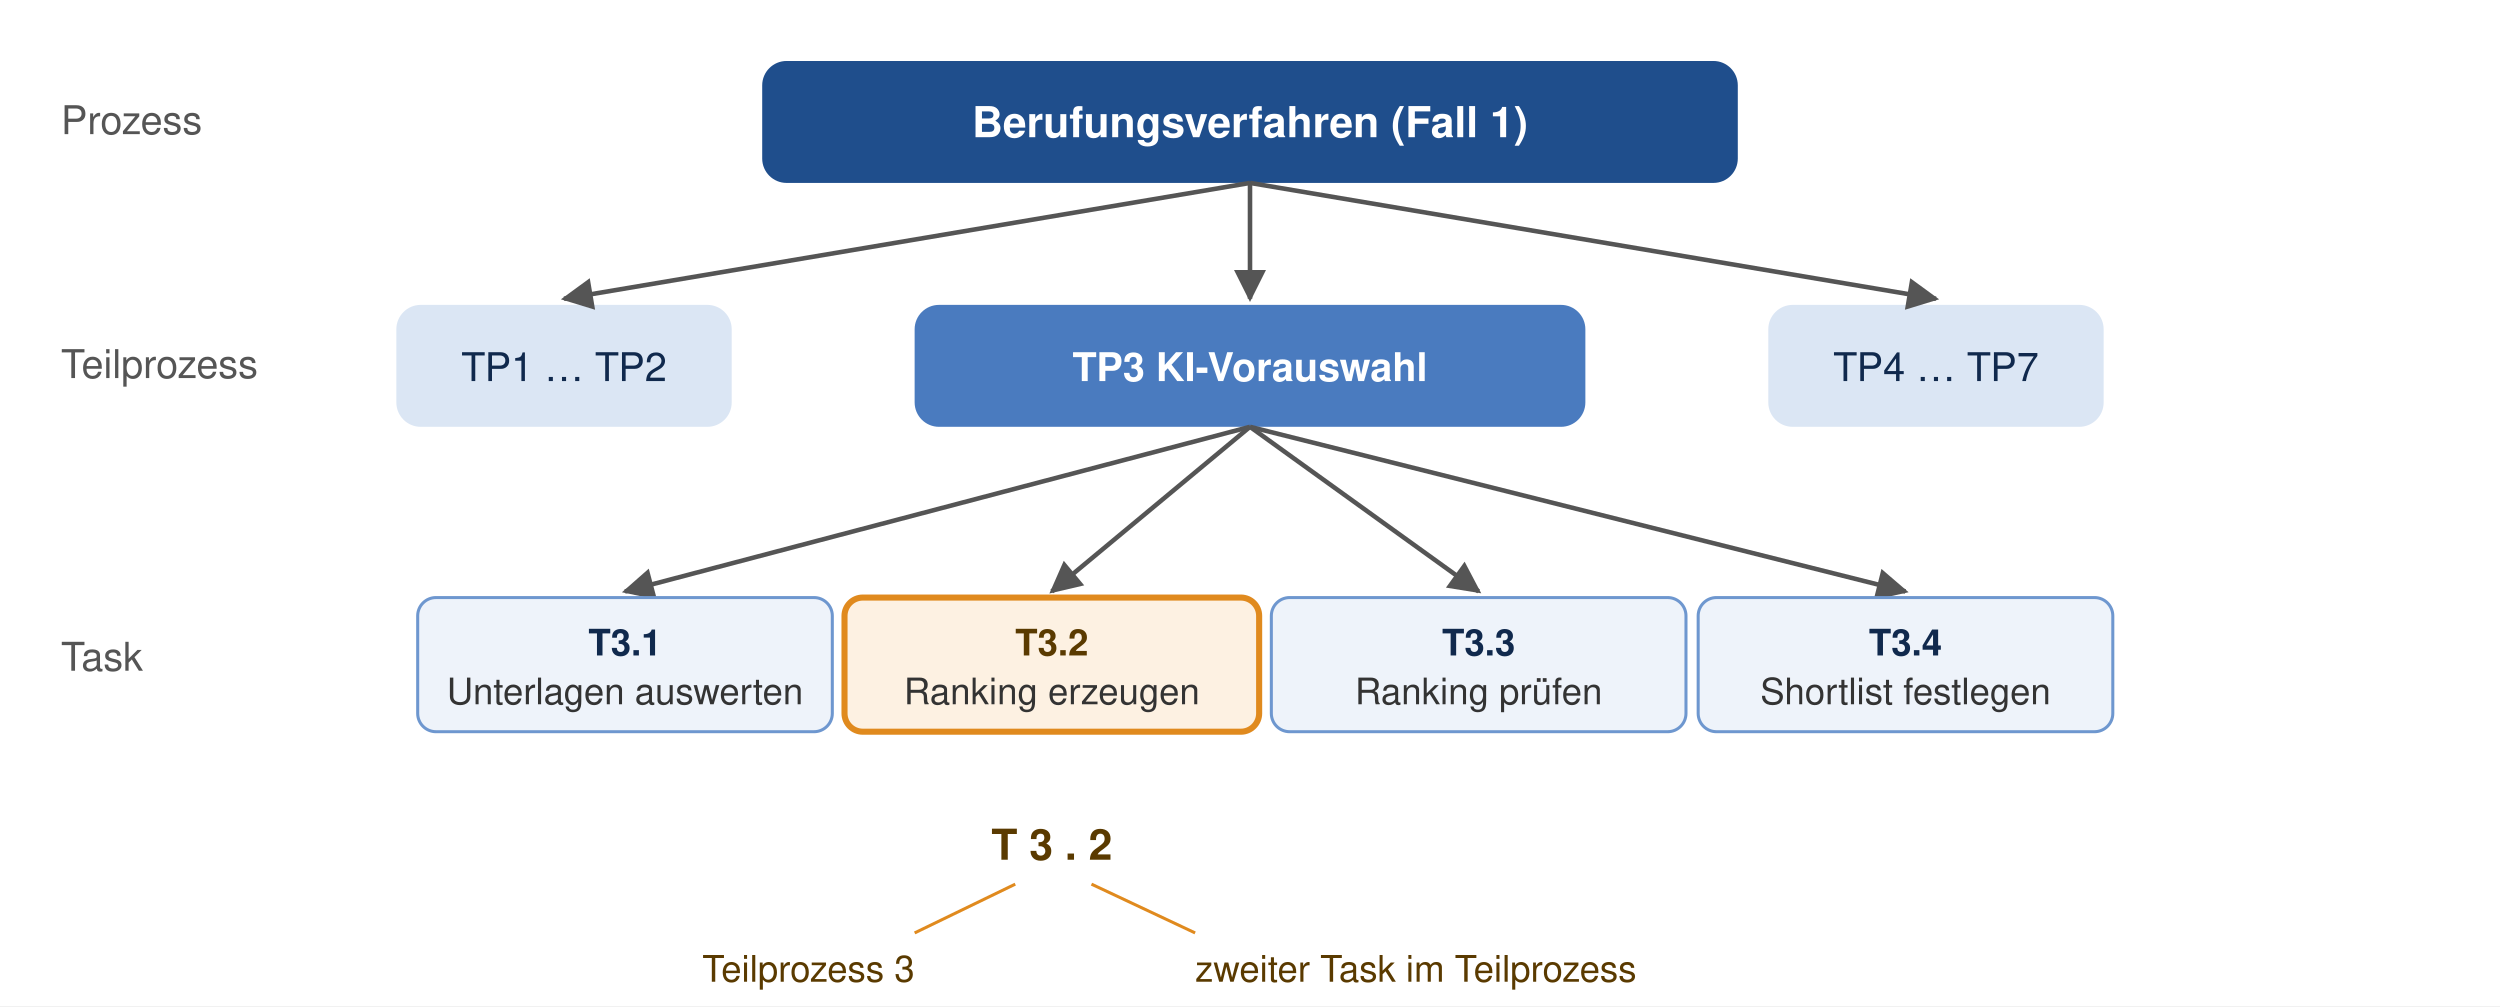
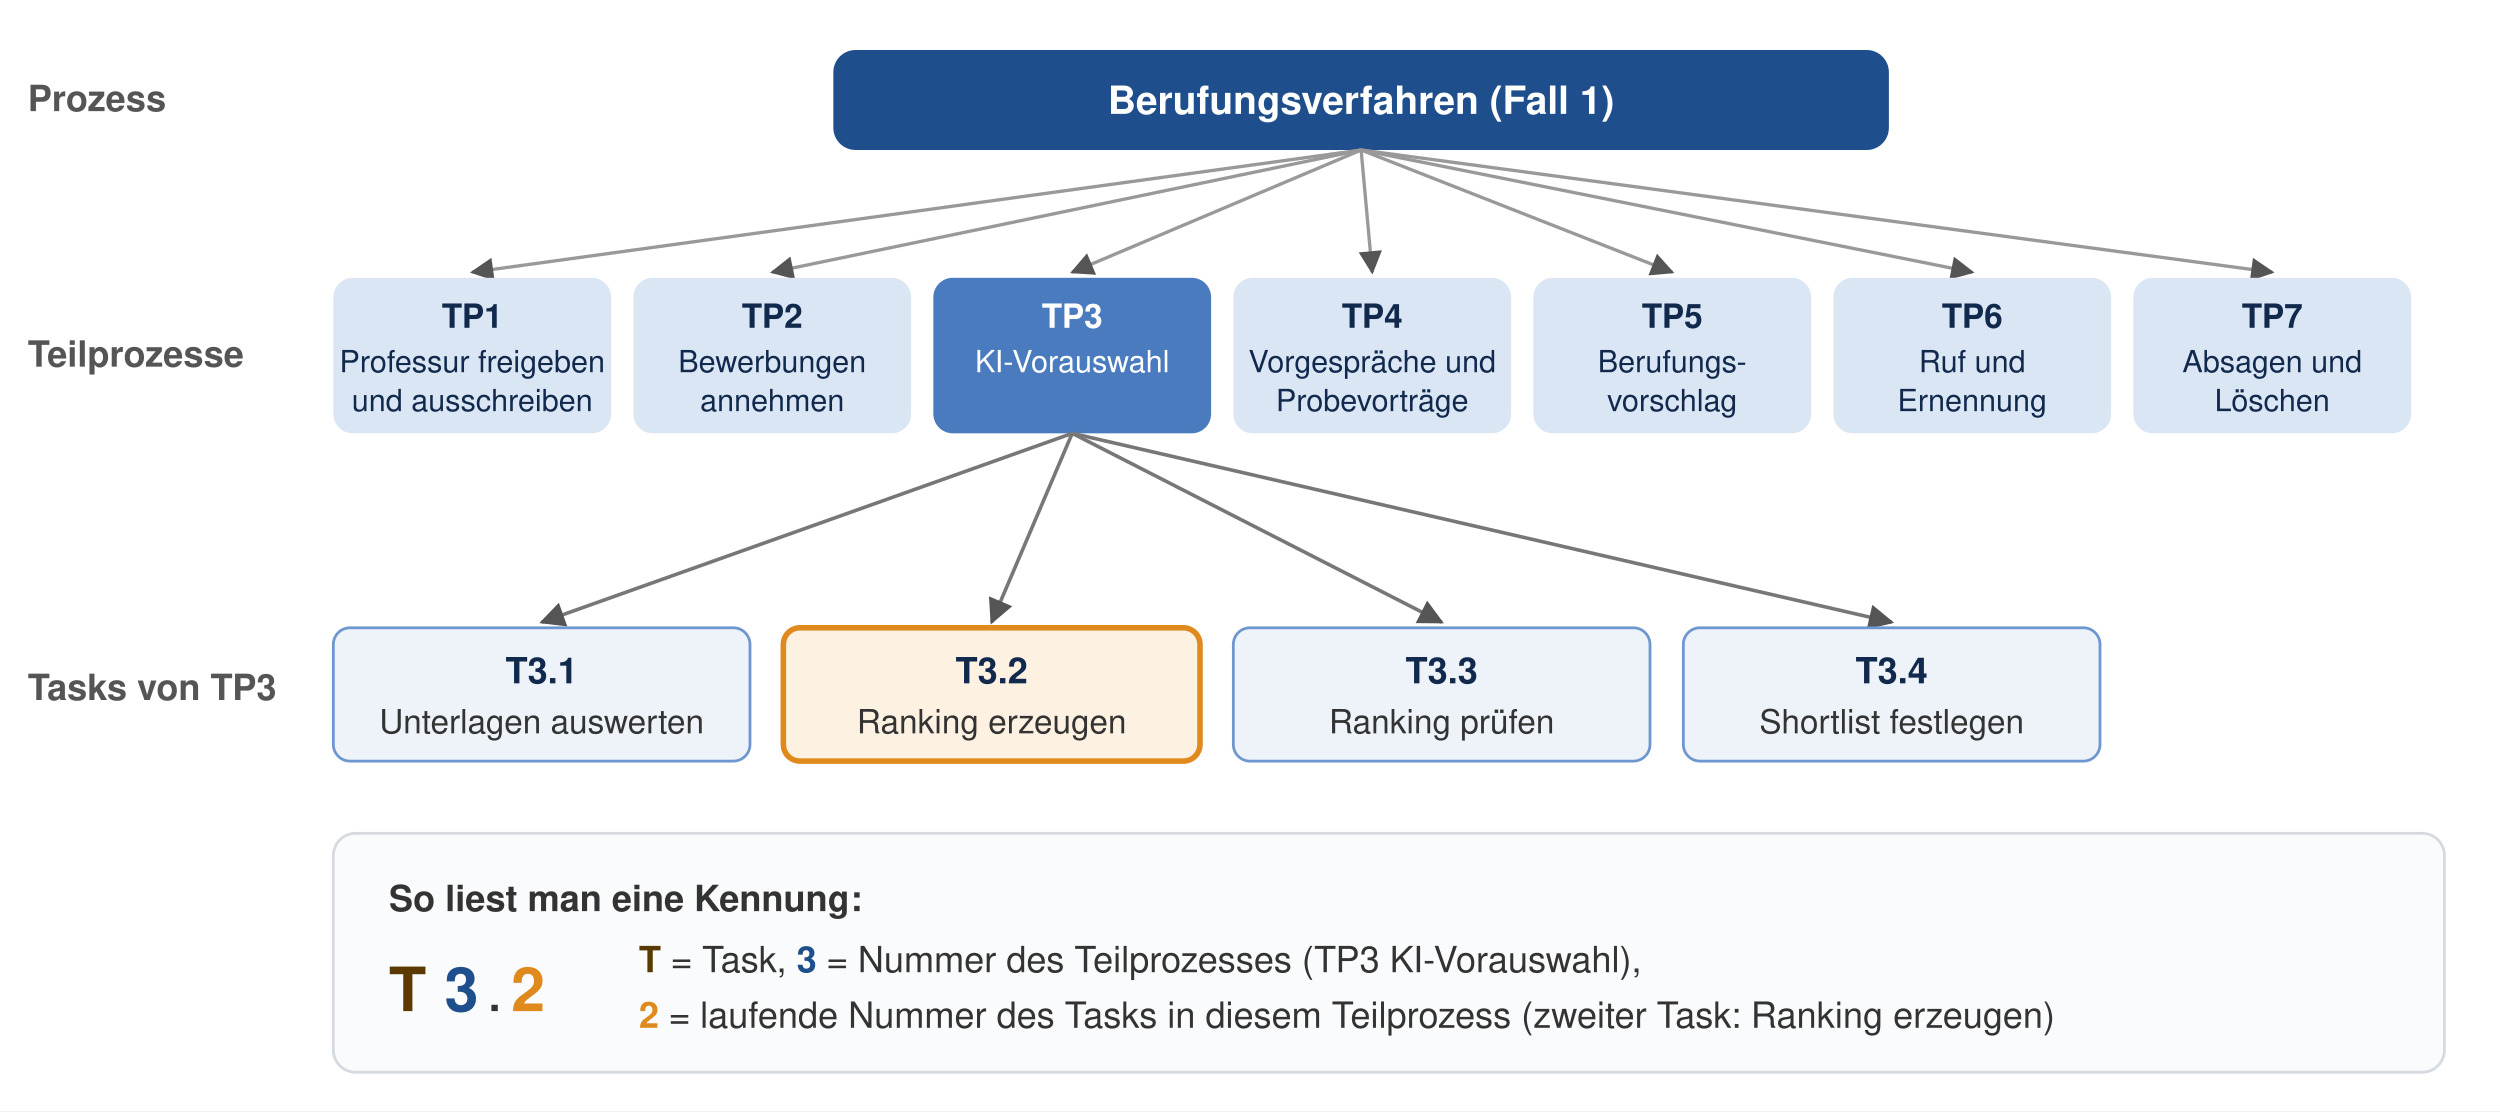
- <svg xmlns="http://www.w3.org/2000/svg" width="820" height="330" viewBox="0 0 820 330" font-family="Helvetica, Arial, sans-serif">
+ <svg xmlns="http://www.w3.org/2000/svg" width="900" height="400" viewBox="0 0 900 400" font-family="Helvetica, Arial, sans-serif">
  <defs>
    <marker id="a" viewBox="0 0 10 10" refX="9" refY="5" markerWidth="7" markerHeight="7" orient="auto">
      <path d="M0,0 L10,5 L0,10 z" fill="#555" />
    </marker>
  </defs>
-   <rect width="820" height="330" fill="#fff" />
-   <g font-size="13" fill="#555">
-     <text x="20" y="44">Prozess</text>
-     <text x="20" y="124">Teilprozess</text>
-     <text x="20" y="220">Task</text>
+   <rect width="900" height="400" fill="#fff" />
+   <g font-size="13" fill="#555" font-weight="bold">
+     <text x="10" y="40">Prozess</text>
+     <text x="10" y="132">Teilprozesse</text>
+     <text x="10" y="252">Tasks von TP3</text>
  </g>
-   <rect x="250" y="20" width="320" height="40" rx="8" fill="#1f4e8c" />
-   <text x="410" y="45" font-size="14" fill="#fff" text-anchor="middle" font-weight="bold">Berufungsverfahren (Fall 1)</text>
-   <g font-size="13" text-anchor="middle">
-     <rect x="130" y="100" width="110" height="40" rx="8" fill="#dbe6f4" />
-     <text x="185" y="125" fill="#10294d">TP1 … TP2</text>
-     <rect x="300" y="100" width="220" height="40" rx="8" fill="#4a7bbf" />
-     <text x="410" y="125" fill="#fff" font-weight="bold">TP3 KI-Vorauswahl</text>
-     <rect x="580" y="100" width="110" height="40" rx="8" fill="#dbe6f4" />
-     <text x="635" y="125" fill="#10294d">TP4 … TP7</text>
-   </g>
-   <g stroke="#555" stroke-width="1.5" fill="none">
-     <line x1="410" y1="60" x2="185" y2="98" marker-end="url(#a)" />
-     <line x1="410" y1="60" x2="410" y2="98" marker-end="url(#a)" />
-     <line x1="410" y1="60" x2="635" y2="98" marker-end="url(#a)" />
-     <line x1="410" y1="140" x2="205" y2="194" marker-end="url(#a)" />
-     <line x1="410" y1="140" x2="345" y2="194" marker-end="url(#a)" />
-     <line x1="410" y1="140" x2="485" y2="194" marker-end="url(#a)" />
-     <line x1="410" y1="140" x2="625" y2="194" marker-end="url(#a)" />
-   </g>
-   <g font-size="12" text-anchor="middle">
-     <rect x="137" y="196" width="136" height="44" rx="6" fill="#eef3fa" stroke="#6e97cf" />
-     <text x="205" y="215" font-weight="bold" fill="#10294d">T3.1</text>
-     <text x="205" y="231" fill="#333">Unterlagen auswerten</text>
-     <rect x="277" y="196" width="136" height="44" rx="6" fill="#fdf1e2" stroke="#e08a1e" stroke-width="2" />
-     <text x="345" y="215" font-weight="bold" fill="#5a3a00">T3.2</text>
-     <text x="345" y="231" fill="#333">Ranking erzeugen</text>
-     <rect x="417" y="196" width="136" height="44" rx="6" fill="#eef3fa" stroke="#6e97cf" />
-     <text x="485" y="215" font-weight="bold" fill="#10294d">T3.3</text>
-     <text x="485" y="231" fill="#333">Ranking prüfen</text>
-     <rect x="557" y="196" width="136" height="44" rx="6" fill="#eef3fa" stroke="#6e97cf" />
-     <text x="625" y="215" font-weight="bold" fill="#10294d">T3.4</text>
-     <text x="625" y="231" fill="#333">Shortlist festlegen</text>
-   </g>
-   <g font-size="14" fill="#5a3a00">
-     <text x="345" y="282" text-anchor="middle" font-weight="bold">T 3 . 2</text>
-     <line x1="333" y1="290" x2="300" y2="306" stroke="#e08a1e" />
-     <line x1="358" y1="290" x2="392" y2="306" stroke="#e08a1e" />
-     <text x="300" y="322" font-size="12" text-anchor="end">Teilprozess 3</text>
-     <text x="392" y="322" font-size="12">zweiter Task im Teilprozess</text>
-   </g>
+   <rect x="300" y="18" width="380" height="36" rx="8" fill="#1f4e8c" />
+   <text x="490" y="41" font-size="14" fill="#fff" text-anchor="middle" font-weight="bold">Berufungsverfahren (Fall 1)</text>
+   <line x1="490" y1="54" x2="170.0" y2="98" stroke="#999" stroke-width="1.2" marker-end="url(#a)" />
+   <rect x="120" y="100" width="100" height="56" rx="7" fill="#dbe6f4" />
+   <text x="170.0" y="118" font-size="12" fill="#10294d" text-anchor="middle" font-weight="bold">TP1</text>
+   <text x="170.0" y="134" font-size="11" fill="#10294d" text-anchor="middle">Professur freigeben</text>
+   <text x="170.0" y="148" font-size="11" fill="#10294d" text-anchor="middle">und ausschreiben</text>
+   <line x1="490" y1="54" x2="278.0" y2="98" stroke="#999" stroke-width="1.2" marker-end="url(#a)" />
+   <rect x="228" y="100" width="100" height="56" rx="7" fill="#dbe6f4" />
+   <text x="278.0" y="118" font-size="12" fill="#10294d" text-anchor="middle" font-weight="bold">TP2</text>
+   <text x="278.0" y="134" font-size="11" fill="#10294d" text-anchor="middle">Bewerbungen</text>
+   <text x="278.0" y="148" font-size="11" fill="#10294d" text-anchor="middle">annehmen</text>
+   <line x1="490" y1="54" x2="386.0" y2="98" stroke="#999" stroke-width="1.2" marker-end="url(#a)" />
+   <rect x="336" y="100" width="100" height="56" rx="7" fill="#4a7bbf" />
+   <text x="386.0" y="118" font-size="12" fill="#fff" text-anchor="middle" font-weight="bold">TP3</text>
+   <text x="386.0" y="134" font-size="11" fill="#fff" text-anchor="middle">KI-Vorauswahl</text>
+   <line x1="490" y1="54" x2="494.0" y2="98" stroke="#999" stroke-width="1.2" marker-end="url(#a)" />
+   <rect x="444" y="100" width="100" height="56" rx="7" fill="#dbe6f4" />
+   <text x="494.0" y="118" font-size="12" fill="#10294d" text-anchor="middle" font-weight="bold">TP4</text>
+   <text x="494.0" y="134" font-size="11" fill="#10294d" text-anchor="middle">Vorgespräche und</text>
+   <text x="494.0" y="148" font-size="11" fill="#10294d" text-anchor="middle">Probevorträge</text>
+   <line x1="490" y1="54" x2="602.0" y2="98" stroke="#999" stroke-width="1.2" marker-end="url(#a)" />
+   <rect x="552" y="100" width="100" height="56" rx="7" fill="#dbe6f4" />
+   <text x="602.0" y="118" font-size="12" fill="#10294d" text-anchor="middle" font-weight="bold">TP5</text>
+   <text x="602.0" y="134" font-size="11" fill="#10294d" text-anchor="middle">Berufungs-</text>
+   <text x="602.0" y="148" font-size="11" fill="#10294d" text-anchor="middle">vorschlag</text>
+   <line x1="490" y1="54" x2="710.0" y2="98" stroke="#999" stroke-width="1.2" marker-end="url(#a)" />
+   <rect x="660" y="100" width="100" height="56" rx="7" fill="#dbe6f4" />
+   <text x="710.0" y="118" font-size="12" fill="#10294d" text-anchor="middle" font-weight="bold">TP6</text>
+   <text x="710.0" y="134" font-size="11" fill="#10294d" text-anchor="middle">Ruf und</text>
+   <text x="710.0" y="148" font-size="11" fill="#10294d" text-anchor="middle">Ernennung</text>
+   <line x1="490" y1="54" x2="818.0" y2="98" stroke="#999" stroke-width="1.2" marker-end="url(#a)" />
+   <rect x="768" y="100" width="100" height="56" rx="7" fill="#dbe6f4" />
+   <text x="818.0" y="118" font-size="12" fill="#10294d" text-anchor="middle" font-weight="bold">TP7</text>
+   <text x="818.0" y="134" font-size="11" fill="#10294d" text-anchor="middle">Absagen und</text>
+   <text x="818.0" y="148" font-size="11" fill="#10294d" text-anchor="middle">Löschen</text>
+   <line x1="386.0" y1="156" x2="195.0" y2="224" stroke="#777" stroke-width="1.3" marker-end="url(#a)" />
+   <rect x="120" y="226" width="150" height="48" rx="6" fill="#eef3fa" stroke="#6e97cf" />
+   <text x="195.0" y="246" font-size="13" text-anchor="middle" font-weight="bold" fill="#10294d">T3.1</text>
+   <text x="195.0" y="264" font-size="12" text-anchor="middle" fill="#333">Unterlagen auswerten</text>
+   <line x1="386.0" y1="156" x2="357.0" y2="224" stroke="#777" stroke-width="1.3" marker-end="url(#a)" />
+   <rect x="282" y="226" width="150" height="48" rx="6" fill="#fdf1e2" stroke="#e08a1e" stroke-width="2" />
+   <text x="357.0" y="246" font-size="13" text-anchor="middle" font-weight="bold" fill="#10294d">T3.2</text>
+   <text x="357.0" y="264" font-size="12" text-anchor="middle" fill="#333">Ranking erzeugen</text>
+   <line x1="386.0" y1="156" x2="519.0" y2="224" stroke="#777" stroke-width="1.3" marker-end="url(#a)" />
+   <rect x="444" y="226" width="150" height="48" rx="6" fill="#eef3fa" stroke="#6e97cf" />
+   <text x="519.0" y="246" font-size="13" text-anchor="middle" font-weight="bold" fill="#10294d">T3.3</text>
+   <text x="519.0" y="264" font-size="12" text-anchor="middle" fill="#333">Ranking prüfen</text>
+   <line x1="386.0" y1="156" x2="681.0" y2="224" stroke="#777" stroke-width="1.3" marker-end="url(#a)" />
+   <rect x="606" y="226" width="150" height="48" rx="6" fill="#eef3fa" stroke="#6e97cf" />
+   <text x="681.0" y="246" font-size="13" text-anchor="middle" font-weight="bold" fill="#10294d">T3.4</text>
+   <text x="681.0" y="264" font-size="12" text-anchor="middle" fill="#333">Shortlist festlegen</text>
+   <rect x="120" y="300" width="760" height="86" rx="8" fill="#fafbfc" stroke="#d5d9e0" />
+   <text x="140" y="328" font-size="13" fill="#333" font-weight="bold">So liest man eine Kennung:</text>
+   <text x="140" y="364" font-size="22" fill="#5a3a00" font-weight="bold">T</text>
+   <text x="160" y="364" font-size="22" fill="#1f4e8c" font-weight="bold">3</text>
+   <text x="175" y="364" font-size="22" fill="#333">.</text>
+   <text x="184" y="364" font-size="22" fill="#e08a1e" font-weight="bold">2</text>
+   <text x="230" y="350" font-size="13" fill="#333">
+     <tspan font-weight="bold" fill="#5a3a00">T</tspan> = Task,  <tspan font-weight="bold" fill="#1f4e8c">3</tspan> = Nummer des Teilprozesses (TP3 KI-Vorauswahl),</text>
+   <text x="230" y="370" font-size="13" fill="#333">
+     <tspan font-weight="bold" fill="#e08a1e">2</tspan> = laufende Nummer des Tasks in diesem Teilprozess (zweiter Task: Ranking erzeugen)</text>
</svg>
